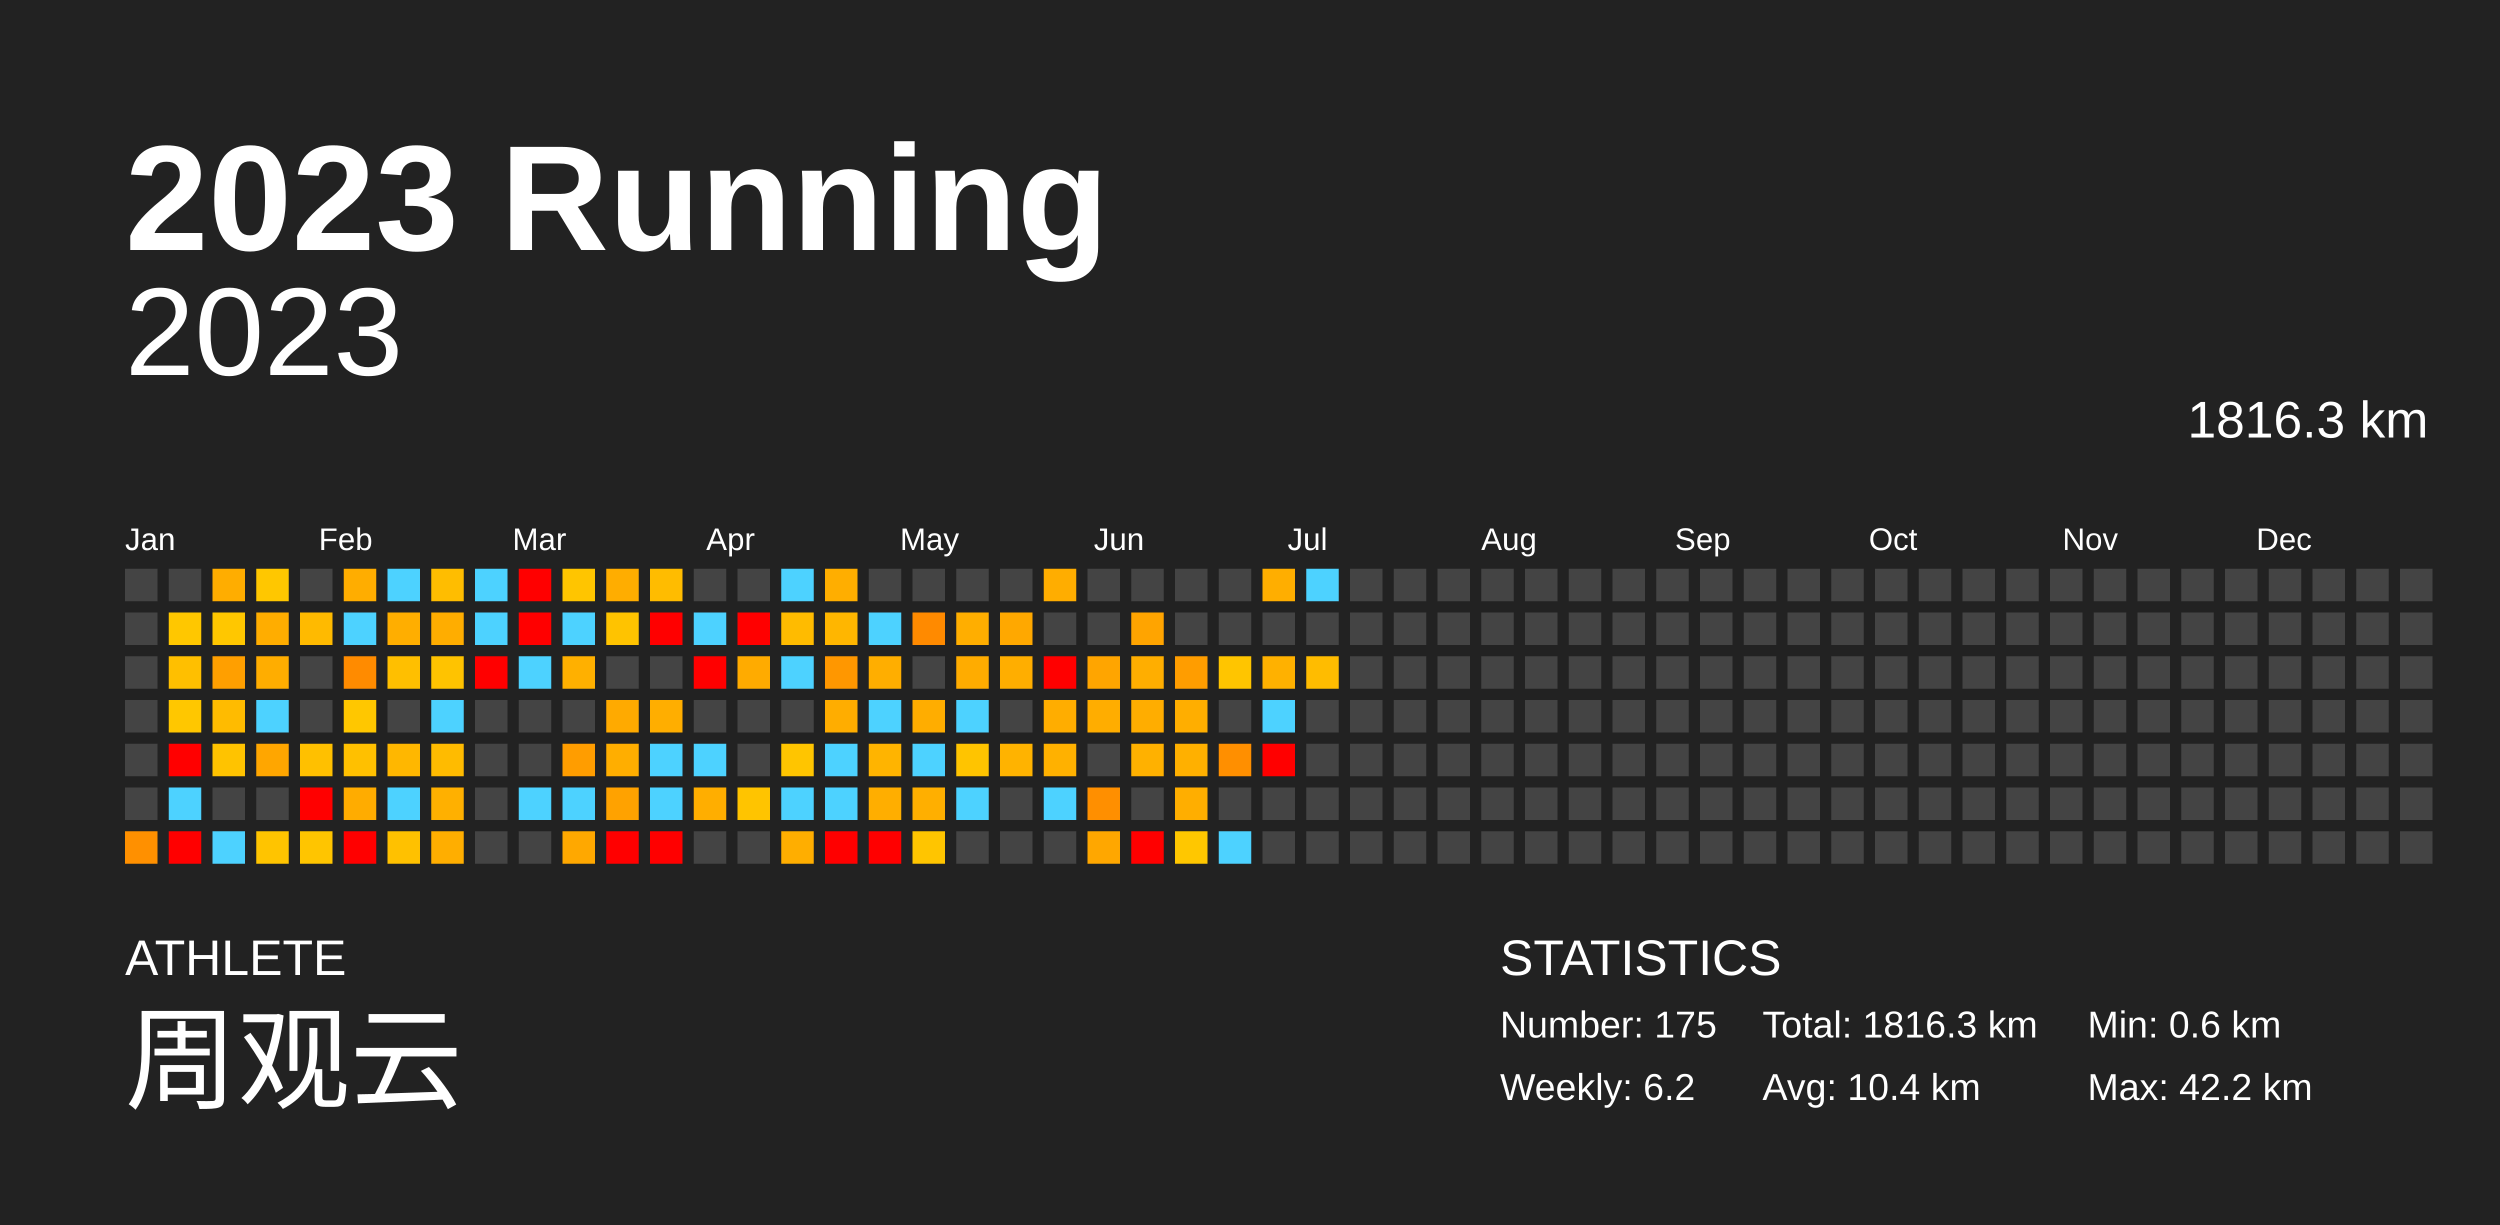
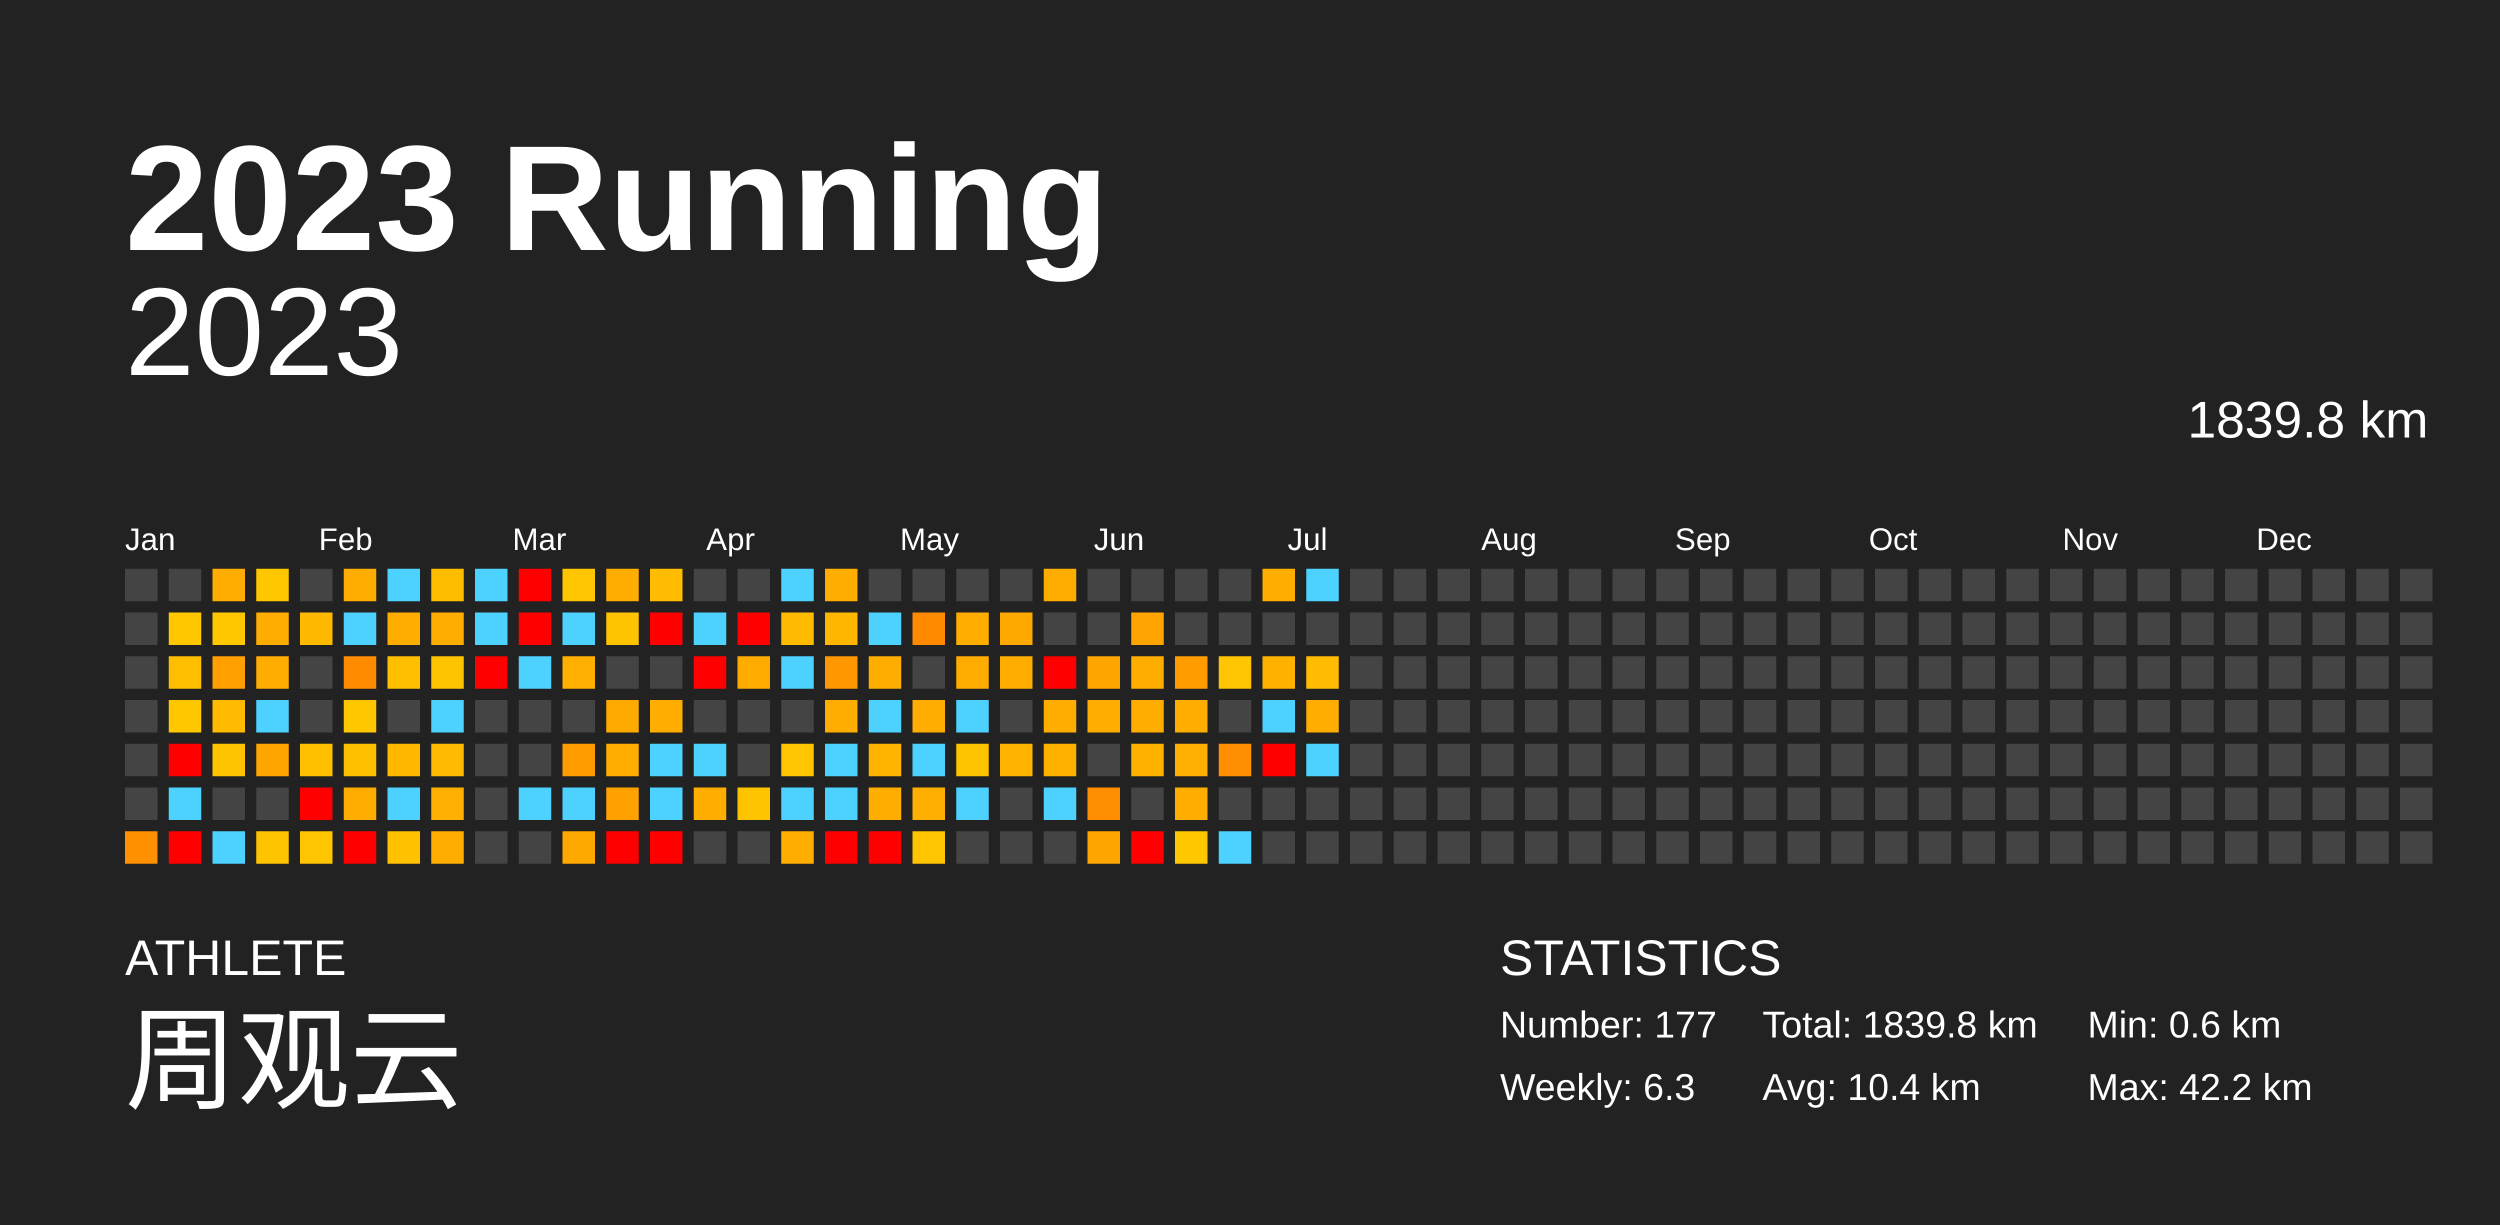
<svg xmlns="http://www.w3.org/2000/svg" baseProfile="full" height="98mm" version="1.1" viewBox="0,0,200,98" width="200mm">
  <defs />
  <rect fill="#222222" height="98" width="200" x="0" y="0" />
  <text fill="#FFFFFF" style="font-size:12px; font-family:Arial; font-weight:bold;" x="10" y="20">2023 Running</text>
  <text fill="#FFFFFF" style="font-size:4px; font-family:Arial" x="10" y="78">ATHLETE</text>
  <text fill="#FFFFFF" style="font-size:9px; font-family:Arial" x="10" y="88">周观云</text>
  <text fill="#FFFFFF" style="font-size:4px; font-family:Arial" x="120" y="78">STATISTICS</text>
-   <text fill="#FFFFFF" style="font-size:3px; font-family:Arial" x="120" y="83">Number: 175</text>
-   <text fill="#FFFFFF" style="font-size:3px; font-family:Arial" x="120" y="88">Weekly: 6.2</text>
-   <text fill="#FFFFFF" style="font-size:3px; font-family:Arial" x="141" y="83">Total: 1816.3 km</text>
+   <text fill="#FFFFFF" style="font-size:3px; font-family:Arial" x="120" y="83">Number: 177</text>
+   <text fill="#FFFFFF" style="font-size:3px; font-family:Arial" x="120" y="88">Weekly: 6.3</text>
+   <text fill="#FFFFFF" style="font-size:3px; font-family:Arial" x="141" y="83">Total: 1839.8 km</text>
  <text fill="#FFFFFF" style="font-size:3px; font-family:Arial" x="141" y="88">Avg: 10.4 km</text>
  <text fill="#FFFFFF" style="font-size:3px; font-family:Arial" x="167" y="83">Min: 0.6 km</text>
  <text fill="#FFFFFF" style="font-size:3px; font-family:Arial" x="167" y="88">Max: 42.2 km</text>
  <text alignment-baseline="hanging" fill="#FFFFFF" style="font-size:10.0px; font-family:Arial;" x="10" y="30">2023</text>
-   <text alignment-baseline="hanging" fill="#FFFFFF" style="font-size:4.125px; font-family:Arial;" x="175" y="35">1816.3 km</text>
+   <text alignment-baseline="hanging" fill="#FFFFFF" style="font-size:4.125px; font-family:Arial;" x="175" y="35">1839.8 km</text>
  <text fill="#FFFFFF" style="font-size:2.5px; font-family:Arial" x="10.0" y="44">Jan</text>
  <text fill="#FFFFFF" style="font-size:2.5px; font-family:Arial" x="25.5" y="44">Feb</text>
  <text fill="#FFFFFF" style="font-size:2.5px; font-family:Arial" x="41.0" y="44">Mar</text>
  <text fill="#FFFFFF" style="font-size:2.5px; font-family:Arial" x="56.5" y="44">Apr</text>
  <text fill="#FFFFFF" style="font-size:2.5px; font-family:Arial" x="72.0" y="44">May</text>
  <text fill="#FFFFFF" style="font-size:2.5px; font-family:Arial" x="87.5" y="44">Jun</text>
  <text fill="#FFFFFF" style="font-size:2.5px; font-family:Arial" x="103.0" y="44">Jul</text>
  <text fill="#FFFFFF" style="font-size:2.5px; font-family:Arial" x="118.5" y="44">Aug</text>
  <text fill="#FFFFFF" style="font-size:2.5px; font-family:Arial" x="134.0" y="44">Sep</text>
  <text fill="#FFFFFF" style="font-size:2.5px; font-family:Arial" x="149.5" y="44">Oct</text>
  <text fill="#FFFFFF" style="font-size:2.5px; font-family:Arial" x="165.0" y="44">Nov</text>
  <text fill="#FFFFFF" style="font-size:2.5px; font-family:Arial" x="180.5" y="44">Dec</text>
  <rect fill="#444444" height="2.6" width="2.6" x="10.0" y="45.5" />
  <rect fill="#444444" height="2.6" width="2.6" x="10.0" y="49.0" />
  <rect fill="#444444" height="2.6" width="2.6" x="10.0" y="52.5" />
  <rect fill="#444444" height="2.6" width="2.6" x="10.0" y="56.0" />
  <rect fill="#444444" height="2.6" width="2.6" x="10.0" y="59.5" />
  <rect fill="#444444" height="2.6" width="2.6" x="10.0" y="63.0" />
  <rect fill="#ff9000" height="2.6" width="2.6" x="10.0" y="66.5" />
  <rect fill="#444444" height="2.6" width="2.6" x="13.5" y="45.5" />
  <rect fill="#ffc700" height="2.6" width="2.6" x="13.5" y="49.0" />
  <rect fill="#ffbf00" height="2.6" width="2.6" x="13.5" y="52.5" />
  <rect fill="#ffc700" height="2.6" width="2.6" x="13.5" y="56.0" />
  <rect fill="red" height="2.6" width="2.6" x="13.5" y="59.5" />
  <rect fill="#4dd2ff" height="2.6" width="2.6" x="13.5" y="63.0" />
  <rect fill="red" height="2.6" width="2.6" x="13.5" y="66.5" />
  <rect fill="#ffad00" height="2.6" width="2.6" x="17.0" y="45.5" />
  <rect fill="#ffc700" height="2.6" width="2.6" x="17.0" y="49.0" />
  <rect fill="#ff9f00" height="2.6" width="2.6" x="17.0" y="52.5" />
  <rect fill="#ffbb00" height="2.6" width="2.6" x="17.0" y="56.0" />
  <rect fill="#ffc300" height="2.6" width="2.6" x="17.0" y="59.5" />
  <rect fill="#444444" height="2.6" width="2.6" x="17.0" y="63.0" />
  <rect fill="#4dd2ff" height="2.6" width="2.6" x="17.0" y="66.5" />
  <rect fill="#ffc700" height="2.6" width="2.6" x="20.5" y="45.5" />
  <rect fill="#ffad00" height="2.6" width="2.6" x="20.5" y="49.0" />
  <rect fill="#ffad00" height="2.6" width="2.6" x="20.5" y="52.5" />
  <rect fill="#4dd2ff" height="2.6" width="2.6" x="20.5" y="56.0" />
  <rect fill="#ffa600" height="2.6" width="2.6" x="20.5" y="59.5" />
  <rect fill="#444444" height="2.6" width="2.6" x="20.5" y="63.0" />
  <rect fill="#ffc400" height="2.6" width="2.6" x="20.5" y="66.5" />
  <rect fill="#444444" height="2.6" width="2.6" x="24.0" y="45.5" />
  <rect fill="#ffba00" height="2.6" width="2.6" x="24.0" y="49.0" />
  <rect fill="#444444" height="2.6" width="2.6" x="24.0" y="52.5" />
  <rect fill="#444444" height="2.6" width="2.6" x="24.0" y="56.0" />
  <rect fill="#ffc000" height="2.6" width="2.6" x="24.0" y="59.5" />
  <rect fill="red" height="2.6" width="2.6" x="24.0" y="63.0" />
  <rect fill="#ffc500" height="2.6" width="2.6" x="24.0" y="66.5" />
  <rect fill="#ffad00" height="2.6" width="2.6" x="27.5" y="45.5" />
  <rect fill="#4dd2ff" height="2.6" width="2.6" x="27.5" y="49.0" />
  <rect fill="#ff8b00" height="2.6" width="2.6" x="27.5" y="52.5" />
  <rect fill="#ffc700" height="2.6" width="2.6" x="27.5" y="56.0" />
  <rect fill="#ffc000" height="2.6" width="2.6" x="27.5" y="59.5" />
  <rect fill="#ffac00" height="2.6" width="2.6" x="27.5" y="63.0" />
  <rect fill="red" height="2.6" width="2.6" x="27.5" y="66.5" />
  <rect fill="#4dd2ff" height="2.6" width="2.6" x="31.0" y="45.5" />
  <rect fill="#ffae00" height="2.6" width="2.6" x="31.0" y="49.0" />
  <rect fill="#ffbf00" height="2.6" width="2.6" x="31.0" y="52.5" />
  <rect fill="#444444" height="2.6" width="2.6" x="31.0" y="56.0" />
  <rect fill="#ffb700" height="2.6" width="2.6" x="31.0" y="59.5" />
  <rect fill="#4dd2ff" height="2.6" width="2.6" x="31.0" y="63.0" />
  <rect fill="#ffc100" height="2.6" width="2.6" x="31.0" y="66.5" />
  <rect fill="#ffbd00" height="2.6" width="2.6" x="34.5" y="45.5" />
  <rect fill="#ffad00" height="2.6" width="2.6" x="34.5" y="49.0" />
  <rect fill="#ffc300" height="2.6" width="2.6" x="34.5" y="52.5" />
  <rect fill="#4dd2ff" height="2.6" width="2.6" x="34.5" y="56.0" />
  <rect fill="#ffbb00" height="2.6" width="2.6" x="34.5" y="59.5" />
  <rect fill="#ffb000" height="2.6" width="2.6" x="34.5" y="63.0" />
  <rect fill="#ffae00" height="2.6" width="2.6" x="34.5" y="66.5" />
  <rect fill="#4dd2ff" height="2.6" width="2.6" x="38.0" y="45.5" />
  <rect fill="#4dd2ff" height="2.6" width="2.6" x="38.0" y="49.0" />
  <rect fill="red" height="2.6" width="2.6" x="38.0" y="52.5" />
  <rect fill="#444444" height="2.6" width="2.6" x="38.0" y="56.0" />
  <rect fill="#444444" height="2.6" width="2.6" x="38.0" y="59.5" />
  <rect fill="#444444" height="2.6" width="2.6" x="38.0" y="63.0" />
  <rect fill="#444444" height="2.6" width="2.6" x="38.0" y="66.5" />
  <rect fill="red" height="2.6" width="2.6" x="41.5" y="45.5" />
  <rect fill="red" height="2.6" width="2.6" x="41.5" y="49.0" />
  <rect fill="#4dd2ff" height="2.6" width="2.6" x="41.5" y="52.5" />
  <rect fill="#444444" height="2.6" width="2.6" x="41.5" y="56.0" />
  <rect fill="#444444" height="2.6" width="2.6" x="41.5" y="59.5" />
  <rect fill="#4dd2ff" height="2.6" width="2.6" x="41.5" y="63.0" />
  <rect fill="#444444" height="2.6" width="2.6" x="41.5" y="66.5" />
  <rect fill="#ffc500" height="2.6" width="2.6" x="45.0" y="45.5" />
  <rect fill="#4dd2ff" height="2.6" width="2.6" x="45.0" y="49.0" />
  <rect fill="#ffb000" height="2.6" width="2.6" x="45.0" y="52.5" />
  <rect fill="#444444" height="2.6" width="2.6" x="45.0" y="56.0" />
  <rect fill="#ff9d00" height="2.6" width="2.6" x="45.0" y="59.5" />
  <rect fill="#4dd2ff" height="2.6" width="2.6" x="45.0" y="63.0" />
  <rect fill="#ffa800" height="2.6" width="2.6" x="45.0" y="66.5" />
  <rect fill="#ffad00" height="2.6" width="2.6" x="48.5" y="45.5" />
  <rect fill="#ffc300" height="2.6" width="2.6" x="48.5" y="49.0" />
  <rect fill="#444444" height="2.6" width="2.6" x="48.5" y="52.5" />
  <rect fill="#ffaa00" height="2.6" width="2.6" x="48.5" y="56.0" />
  <rect fill="#ffae00" height="2.6" width="2.6" x="48.5" y="59.5" />
  <rect fill="#ffa200" height="2.6" width="2.6" x="48.5" y="63.0" />
  <rect fill="red" height="2.6" width="2.6" x="48.5" y="66.5" />
  <rect fill="#ffbc00" height="2.6" width="2.6" x="52.0" y="45.5" />
  <rect fill="red" height="2.6" width="2.6" x="52.0" y="49.0" />
  <rect fill="#444444" height="2.6" width="2.6" x="52.0" y="52.5" />
  <rect fill="#ffae00" height="2.6" width="2.6" x="52.0" y="56.0" />
  <rect fill="#4dd2ff" height="2.6" width="2.6" x="52.0" y="59.5" />
  <rect fill="#4dd2ff" height="2.6" width="2.6" x="52.0" y="63.0" />
  <rect fill="red" height="2.6" width="2.6" x="52.0" y="66.5" />
  <rect fill="#444444" height="2.6" width="2.6" x="55.5" y="45.5" />
  <rect fill="#4dd2ff" height="2.6" width="2.6" x="55.5" y="49.0" />
  <rect fill="red" height="2.6" width="2.6" x="55.5" y="52.5" />
  <rect fill="#444444" height="2.6" width="2.6" x="55.5" y="56.0" />
  <rect fill="#4dd2ff" height="2.6" width="2.6" x="55.5" y="59.5" />
  <rect fill="#ffae00" height="2.6" width="2.6" x="55.5" y="63.0" />
  <rect fill="#444444" height="2.6" width="2.6" x="55.5" y="66.5" />
  <rect fill="#444444" height="2.6" width="2.6" x="59.0" y="45.5" />
  <rect fill="red" height="2.6" width="2.6" x="59.0" y="49.0" />
  <rect fill="#ffab00" height="2.6" width="2.6" x="59.0" y="52.5" />
  <rect fill="#444444" height="2.6" width="2.6" x="59.0" y="56.0" />
  <rect fill="#444444" height="2.6" width="2.6" x="59.0" y="59.5" />
  <rect fill="#ffc400" height="2.6" width="2.6" x="59.0" y="63.0" />
  <rect fill="#444444" height="2.6" width="2.6" x="59.0" y="66.5" />
  <rect fill="#4dd2ff" height="2.6" width="2.6" x="62.5" y="45.5" />
  <rect fill="#ffbb00" height="2.6" width="2.6" x="62.5" y="49.0" />
  <rect fill="#4dd2ff" height="2.6" width="2.6" x="62.5" y="52.5" />
  <rect fill="#444444" height="2.6" width="2.6" x="62.5" y="56.0" />
  <rect fill="#ffc500" height="2.6" width="2.6" x="62.5" y="59.5" />
  <rect fill="#4dd2ff" height="2.6" width="2.6" x="62.5" y="63.0" />
  <rect fill="#ffae00" height="2.6" width="2.6" x="62.5" y="66.5" />
  <rect fill="#ffae00" height="2.6" width="2.6" x="66.0" y="45.5" />
  <rect fill="#ffb600" height="2.6" width="2.6" x="66.0" y="49.0" />
  <rect fill="#ff9700" height="2.6" width="2.6" x="66.0" y="52.5" />
  <rect fill="#ffad00" height="2.6" width="2.6" x="66.0" y="56.0" />
  <rect fill="#4dd2ff" height="2.6" width="2.6" x="66.0" y="59.5" />
  <rect fill="#4dd2ff" height="2.6" width="2.6" x="66.0" y="63.0" />
  <rect fill="red" height="2.6" width="2.6" x="66.0" y="66.5" />
  <rect fill="#444444" height="2.6" width="2.6" x="69.5" y="45.5" />
  <rect fill="#4dd2ff" height="2.6" width="2.6" x="69.5" y="49.0" />
  <rect fill="#ffae00" height="2.6" width="2.6" x="69.5" y="52.5" />
  <rect fill="#4dd2ff" height="2.6" width="2.6" x="69.5" y="56.0" />
  <rect fill="#ffb400" height="2.6" width="2.6" x="69.5" y="59.5" />
  <rect fill="#ffae00" height="2.6" width="2.6" x="69.5" y="63.0" />
  <rect fill="red" height="2.6" width="2.6" x="69.5" y="66.5" />
  <rect fill="#444444" height="2.6" width="2.6" x="73.0" y="45.5" />
  <rect fill="#ff8a00" height="2.6" width="2.6" x="73.0" y="49.0" />
  <rect fill="#444444" height="2.6" width="2.6" x="73.0" y="52.5" />
  <rect fill="#ffad00" height="2.6" width="2.6" x="73.0" y="56.0" />
  <rect fill="#4dd2ff" height="2.6" width="2.6" x="73.0" y="59.5" />
  <rect fill="#ffaf00" height="2.6" width="2.6" x="73.0" y="63.0" />
  <rect fill="#ffc500" height="2.6" width="2.6" x="73.0" y="66.5" />
  <rect fill="#444444" height="2.6" width="2.6" x="76.5" y="45.5" />
  <rect fill="#ffae00" height="2.6" width="2.6" x="76.5" y="49.0" />
  <rect fill="#ffac00" height="2.6" width="2.6" x="76.5" y="52.5" />
  <rect fill="#4dd2ff" height="2.6" width="2.6" x="76.5" y="56.0" />
  <rect fill="#ffc400" height="2.6" width="2.6" x="76.5" y="59.5" />
  <rect fill="#4dd2ff" height="2.6" width="2.6" x="76.5" y="63.0" />
  <rect fill="#444444" height="2.6" width="2.6" x="76.5" y="66.5" />
  <rect fill="#444444" height="2.6" width="2.6" x="80.0" y="45.5" />
  <rect fill="#ffa800" height="2.6" width="2.6" x="80.0" y="49.0" />
  <rect fill="#ffae00" height="2.6" width="2.6" x="80.0" y="52.5" />
  <rect fill="#444444" height="2.6" width="2.6" x="80.0" y="56.0" />
  <rect fill="#ffb300" height="2.6" width="2.6" x="80.0" y="59.5" />
  <rect fill="#444444" height="2.6" width="2.6" x="80.0" y="63.0" />
  <rect fill="#444444" height="2.6" width="2.6" x="80.0" y="66.5" />
  <rect fill="#ffad00" height="2.6" width="2.6" x="83.5" y="45.5" />
  <rect fill="#444444" height="2.6" width="2.6" x="83.5" y="49.0" />
  <rect fill="red" height="2.6" width="2.6" x="83.5" y="52.5" />
  <rect fill="#ffad00" height="2.6" width="2.6" x="83.5" y="56.0" />
  <rect fill="#ffb100" height="2.6" width="2.6" x="83.5" y="59.5" />
  <rect fill="#4dd2ff" height="2.6" width="2.6" x="83.5" y="63.0" />
  <rect fill="#444444" height="2.6" width="2.6" x="83.5" y="66.5" />
  <rect fill="#444444" height="2.6" width="2.6" x="87.0" y="45.5" />
  <rect fill="#444444" height="2.6" width="2.6" x="87.0" y="49.0" />
  <rect fill="#ffa500" height="2.6" width="2.6" x="87.0" y="52.5" />
  <rect fill="#ffad00" height="2.6" width="2.6" x="87.0" y="56.0" />
  <rect fill="#444444" height="2.6" width="2.6" x="87.0" y="59.5" />
  <rect fill="#ff8f00" height="2.6" width="2.6" x="87.0" y="63.0" />
  <rect fill="#ffa700" height="2.6" width="2.6" x="87.0" y="66.5" />
  <rect fill="#444444" height="2.6" width="2.6" x="90.5" y="45.5" />
  <rect fill="#ffa400" height="2.6" width="2.6" x="90.5" y="49.0" />
  <rect fill="#ffae00" height="2.6" width="2.6" x="90.5" y="52.5" />
  <rect fill="#ffad00" height="2.6" width="2.6" x="90.5" y="56.0" />
  <rect fill="#ffb100" height="2.6" width="2.6" x="90.5" y="59.5" />
  <rect fill="#444444" height="2.6" width="2.6" x="90.5" y="63.0" />
  <rect fill="red" height="2.6" width="2.6" x="90.5" y="66.5" />
  <rect fill="#444444" height="2.6" width="2.6" x="94.0" y="45.5" />
  <rect fill="#444444" height="2.6" width="2.6" x="94.0" y="49.0" />
  <rect fill="#ff9d00" height="2.6" width="2.6" x="94.0" y="52.5" />
  <rect fill="#ffae00" height="2.6" width="2.6" x="94.0" y="56.0" />
  <rect fill="#ffb000" height="2.6" width="2.6" x="94.0" y="59.5" />
  <rect fill="#ffae00" height="2.6" width="2.6" x="94.0" y="63.0" />
  <rect fill="#ffc700" height="2.6" width="2.6" x="94.0" y="66.5" />
  <rect fill="#444444" height="2.6" width="2.6" x="97.5" y="45.5" />
  <rect fill="#444444" height="2.6" width="2.6" x="97.5" y="49.0" />
  <rect fill="#ffc500" height="2.6" width="2.6" x="97.5" y="52.5" />
  <rect fill="#444444" height="2.6" width="2.6" x="97.5" y="56.0" />
  <rect fill="#ff8f00" height="2.6" width="2.6" x="97.5" y="59.5" />
  <rect fill="#444444" height="2.6" width="2.6" x="97.5" y="63.0" />
  <rect fill="#4dd2ff" height="2.6" width="2.6" x="97.5" y="66.5" />
  <rect fill="#ffae00" height="2.6" width="2.6" x="101.0" y="45.5" />
  <rect fill="#444444" height="2.6" width="2.6" x="101.0" y="49.0" />
  <rect fill="#ffb100" height="2.6" width="2.6" x="101.0" y="52.5" />
  <rect fill="#4dd2ff" height="2.6" width="2.6" x="101.0" y="56.0" />
  <rect fill="red" height="2.6" width="2.6" x="101.0" y="59.5" />
  <rect fill="#444444" height="2.6" width="2.6" x="101.0" y="63.0" />
  <rect fill="#444444" height="2.6" width="2.6" x="101.0" y="66.5" />
  <rect fill="#4dd2ff" height="2.6" width="2.6" x="104.5" y="45.5" />
  <rect fill="#444444" height="2.6" width="2.6" x="104.5" y="49.0" />
  <rect fill="#ffbc00" height="2.6" width="2.6" x="104.5" y="52.5" />
-   <rect fill="#444444" height="2.6" width="2.6" x="104.5" y="56.0" />
-   <rect fill="#444444" height="2.6" width="2.6" x="104.5" y="59.5" />
+   <rect fill="#ffad00" height="2.6" width="2.6" x="104.5" y="56.0" />
+   <rect fill="#4dd2ff" height="2.6" width="2.6" x="104.5" y="59.5" />
  <rect fill="#444444" height="2.6" width="2.6" x="104.5" y="63.0" />
  <rect fill="#444444" height="2.6" width="2.6" x="104.5" y="66.5" />
  <rect fill="#444444" height="2.6" width="2.6" x="108.0" y="45.5" />
  <rect fill="#444444" height="2.6" width="2.6" x="108.0" y="49.0" />
  <rect fill="#444444" height="2.6" width="2.6" x="108.0" y="52.5" />
  <rect fill="#444444" height="2.6" width="2.6" x="108.0" y="56.0" />
  <rect fill="#444444" height="2.6" width="2.6" x="108.0" y="59.5" />
  <rect fill="#444444" height="2.6" width="2.6" x="108.0" y="63.0" />
  <rect fill="#444444" height="2.6" width="2.6" x="108.0" y="66.5" />
  <rect fill="#444444" height="2.6" width="2.6" x="111.5" y="45.5" />
  <rect fill="#444444" height="2.6" width="2.6" x="111.5" y="49.0" />
  <rect fill="#444444" height="2.6" width="2.6" x="111.5" y="52.5" />
  <rect fill="#444444" height="2.6" width="2.6" x="111.5" y="56.0" />
  <rect fill="#444444" height="2.6" width="2.6" x="111.5" y="59.5" />
  <rect fill="#444444" height="2.6" width="2.6" x="111.5" y="63.0" />
  <rect fill="#444444" height="2.6" width="2.6" x="111.5" y="66.5" />
  <rect fill="#444444" height="2.6" width="2.6" x="115.0" y="45.5" />
  <rect fill="#444444" height="2.6" width="2.6" x="115.0" y="49.0" />
  <rect fill="#444444" height="2.6" width="2.6" x="115.0" y="52.5" />
  <rect fill="#444444" height="2.6" width="2.6" x="115.0" y="56.0" />
  <rect fill="#444444" height="2.6" width="2.6" x="115.0" y="59.5" />
  <rect fill="#444444" height="2.6" width="2.6" x="115.0" y="63.0" />
  <rect fill="#444444" height="2.6" width="2.6" x="115.0" y="66.5" />
  <rect fill="#444444" height="2.6" width="2.6" x="118.5" y="45.5" />
  <rect fill="#444444" height="2.6" width="2.6" x="118.5" y="49.0" />
  <rect fill="#444444" height="2.6" width="2.6" x="118.5" y="52.5" />
  <rect fill="#444444" height="2.6" width="2.6" x="118.5" y="56.0" />
  <rect fill="#444444" height="2.6" width="2.6" x="118.5" y="59.5" />
  <rect fill="#444444" height="2.6" width="2.6" x="118.5" y="63.0" />
  <rect fill="#444444" height="2.6" width="2.6" x="118.5" y="66.5" />
  <rect fill="#444444" height="2.6" width="2.6" x="122.0" y="45.5" />
  <rect fill="#444444" height="2.6" width="2.6" x="122.0" y="49.0" />
  <rect fill="#444444" height="2.6" width="2.6" x="122.0" y="52.5" />
  <rect fill="#444444" height="2.6" width="2.6" x="122.0" y="56.0" />
  <rect fill="#444444" height="2.6" width="2.6" x="122.0" y="59.5" />
  <rect fill="#444444" height="2.6" width="2.6" x="122.0" y="63.0" />
  <rect fill="#444444" height="2.6" width="2.6" x="122.0" y="66.5" />
  <rect fill="#444444" height="2.6" width="2.6" x="125.5" y="45.5" />
  <rect fill="#444444" height="2.6" width="2.6" x="125.5" y="49.0" />
  <rect fill="#444444" height="2.6" width="2.6" x="125.5" y="52.5" />
  <rect fill="#444444" height="2.6" width="2.6" x="125.5" y="56.0" />
  <rect fill="#444444" height="2.6" width="2.6" x="125.5" y="59.5" />
  <rect fill="#444444" height="2.6" width="2.6" x="125.5" y="63.0" />
  <rect fill="#444444" height="2.6" width="2.6" x="125.5" y="66.5" />
  <rect fill="#444444" height="2.6" width="2.6" x="129.0" y="45.5" />
  <rect fill="#444444" height="2.6" width="2.6" x="129.0" y="49.0" />
  <rect fill="#444444" height="2.6" width="2.6" x="129.0" y="52.5" />
  <rect fill="#444444" height="2.6" width="2.6" x="129.0" y="56.0" />
  <rect fill="#444444" height="2.6" width="2.6" x="129.0" y="59.5" />
  <rect fill="#444444" height="2.6" width="2.6" x="129.0" y="63.0" />
  <rect fill="#444444" height="2.6" width="2.6" x="129.0" y="66.5" />
  <rect fill="#444444" height="2.6" width="2.6" x="132.5" y="45.5" />
  <rect fill="#444444" height="2.6" width="2.6" x="132.5" y="49.0" />
  <rect fill="#444444" height="2.6" width="2.6" x="132.5" y="52.5" />
  <rect fill="#444444" height="2.6" width="2.6" x="132.5" y="56.0" />
  <rect fill="#444444" height="2.6" width="2.6" x="132.5" y="59.5" />
  <rect fill="#444444" height="2.6" width="2.6" x="132.5" y="63.0" />
  <rect fill="#444444" height="2.6" width="2.6" x="132.5" y="66.5" />
  <rect fill="#444444" height="2.6" width="2.6" x="136.0" y="45.5" />
  <rect fill="#444444" height="2.6" width="2.6" x="136.0" y="49.0" />
  <rect fill="#444444" height="2.6" width="2.6" x="136.0" y="52.5" />
  <rect fill="#444444" height="2.6" width="2.6" x="136.0" y="56.0" />
  <rect fill="#444444" height="2.6" width="2.6" x="136.0" y="59.5" />
  <rect fill="#444444" height="2.6" width="2.6" x="136.0" y="63.0" />
  <rect fill="#444444" height="2.6" width="2.6" x="136.0" y="66.5" />
  <rect fill="#444444" height="2.6" width="2.6" x="139.5" y="45.5" />
  <rect fill="#444444" height="2.6" width="2.6" x="139.5" y="49.0" />
  <rect fill="#444444" height="2.6" width="2.6" x="139.5" y="52.5" />
  <rect fill="#444444" height="2.6" width="2.6" x="139.5" y="56.0" />
  <rect fill="#444444" height="2.6" width="2.6" x="139.5" y="59.5" />
  <rect fill="#444444" height="2.6" width="2.6" x="139.5" y="63.0" />
  <rect fill="#444444" height="2.6" width="2.6" x="139.5" y="66.5" />
  <rect fill="#444444" height="2.6" width="2.6" x="143.0" y="45.5" />
  <rect fill="#444444" height="2.6" width="2.6" x="143.0" y="49.0" />
  <rect fill="#444444" height="2.6" width="2.6" x="143.0" y="52.5" />
  <rect fill="#444444" height="2.6" width="2.6" x="143.0" y="56.0" />
  <rect fill="#444444" height="2.6" width="2.6" x="143.0" y="59.5" />
  <rect fill="#444444" height="2.6" width="2.6" x="143.0" y="63.0" />
  <rect fill="#444444" height="2.6" width="2.6" x="143.0" y="66.5" />
  <rect fill="#444444" height="2.6" width="2.6" x="146.5" y="45.5" />
  <rect fill="#444444" height="2.6" width="2.6" x="146.5" y="49.0" />
  <rect fill="#444444" height="2.6" width="2.6" x="146.5" y="52.5" />
  <rect fill="#444444" height="2.6" width="2.6" x="146.5" y="56.0" />
  <rect fill="#444444" height="2.6" width="2.6" x="146.5" y="59.5" />
  <rect fill="#444444" height="2.6" width="2.6" x="146.5" y="63.0" />
  <rect fill="#444444" height="2.6" width="2.6" x="146.5" y="66.5" />
  <rect fill="#444444" height="2.6" width="2.6" x="150.0" y="45.5" />
  <rect fill="#444444" height="2.6" width="2.6" x="150.0" y="49.0" />
  <rect fill="#444444" height="2.6" width="2.6" x="150.0" y="52.5" />
  <rect fill="#444444" height="2.6" width="2.6" x="150.0" y="56.0" />
  <rect fill="#444444" height="2.6" width="2.6" x="150.0" y="59.5" />
  <rect fill="#444444" height="2.6" width="2.6" x="150.0" y="63.0" />
  <rect fill="#444444" height="2.6" width="2.6" x="150.0" y="66.5" />
  <rect fill="#444444" height="2.6" width="2.6" x="153.5" y="45.5" />
  <rect fill="#444444" height="2.6" width="2.6" x="153.5" y="49.0" />
  <rect fill="#444444" height="2.6" width="2.6" x="153.5" y="52.5" />
  <rect fill="#444444" height="2.6" width="2.6" x="153.5" y="56.0" />
  <rect fill="#444444" height="2.6" width="2.6" x="153.5" y="59.5" />
  <rect fill="#444444" height="2.6" width="2.6" x="153.5" y="63.0" />
  <rect fill="#444444" height="2.6" width="2.6" x="153.5" y="66.5" />
  <rect fill="#444444" height="2.6" width="2.6" x="157.0" y="45.5" />
  <rect fill="#444444" height="2.6" width="2.6" x="157.0" y="49.0" />
  <rect fill="#444444" height="2.6" width="2.6" x="157.0" y="52.5" />
  <rect fill="#444444" height="2.6" width="2.6" x="157.0" y="56.0" />
  <rect fill="#444444" height="2.6" width="2.6" x="157.0" y="59.5" />
  <rect fill="#444444" height="2.6" width="2.6" x="157.0" y="63.0" />
  <rect fill="#444444" height="2.6" width="2.6" x="157.0" y="66.5" />
  <rect fill="#444444" height="2.6" width="2.6" x="160.5" y="45.5" />
  <rect fill="#444444" height="2.6" width="2.6" x="160.5" y="49.0" />
  <rect fill="#444444" height="2.6" width="2.6" x="160.5" y="52.5" />
  <rect fill="#444444" height="2.6" width="2.6" x="160.5" y="56.0" />
  <rect fill="#444444" height="2.6" width="2.6" x="160.5" y="59.5" />
  <rect fill="#444444" height="2.6" width="2.6" x="160.5" y="63.0" />
  <rect fill="#444444" height="2.6" width="2.6" x="160.5" y="66.5" />
  <rect fill="#444444" height="2.6" width="2.6" x="164.0" y="45.5" />
  <rect fill="#444444" height="2.6" width="2.6" x="164.0" y="49.0" />
  <rect fill="#444444" height="2.6" width="2.6" x="164.0" y="52.5" />
  <rect fill="#444444" height="2.6" width="2.6" x="164.0" y="56.0" />
  <rect fill="#444444" height="2.6" width="2.6" x="164.0" y="59.5" />
  <rect fill="#444444" height="2.6" width="2.6" x="164.0" y="63.0" />
  <rect fill="#444444" height="2.6" width="2.6" x="164.0" y="66.5" />
  <rect fill="#444444" height="2.6" width="2.6" x="167.5" y="45.5" />
  <rect fill="#444444" height="2.6" width="2.6" x="167.5" y="49.0" />
  <rect fill="#444444" height="2.6" width="2.6" x="167.5" y="52.5" />
  <rect fill="#444444" height="2.6" width="2.6" x="167.5" y="56.0" />
  <rect fill="#444444" height="2.6" width="2.6" x="167.5" y="59.5" />
  <rect fill="#444444" height="2.6" width="2.6" x="167.5" y="63.0" />
  <rect fill="#444444" height="2.6" width="2.6" x="167.5" y="66.5" />
  <rect fill="#444444" height="2.6" width="2.6" x="171.0" y="45.5" />
  <rect fill="#444444" height="2.6" width="2.6" x="171.0" y="49.0" />
  <rect fill="#444444" height="2.6" width="2.6" x="171.0" y="52.5" />
  <rect fill="#444444" height="2.6" width="2.6" x="171.0" y="56.0" />
  <rect fill="#444444" height="2.6" width="2.6" x="171.0" y="59.5" />
  <rect fill="#444444" height="2.6" width="2.6" x="171.0" y="63.0" />
  <rect fill="#444444" height="2.6" width="2.6" x="171.0" y="66.5" />
  <rect fill="#444444" height="2.6" width="2.6" x="174.5" y="45.5" />
  <rect fill="#444444" height="2.6" width="2.6" x="174.5" y="49.0" />
  <rect fill="#444444" height="2.6" width="2.6" x="174.5" y="52.5" />
  <rect fill="#444444" height="2.6" width="2.6" x="174.5" y="56.0" />
  <rect fill="#444444" height="2.6" width="2.6" x="174.5" y="59.5" />
  <rect fill="#444444" height="2.6" width="2.6" x="174.5" y="63.0" />
  <rect fill="#444444" height="2.6" width="2.6" x="174.5" y="66.5" />
  <rect fill="#444444" height="2.6" width="2.6" x="178.0" y="45.5" />
  <rect fill="#444444" height="2.6" width="2.6" x="178.0" y="49.0" />
  <rect fill="#444444" height="2.6" width="2.6" x="178.0" y="52.5" />
  <rect fill="#444444" height="2.6" width="2.6" x="178.0" y="56.0" />
  <rect fill="#444444" height="2.6" width="2.6" x="178.0" y="59.5" />
  <rect fill="#444444" height="2.6" width="2.6" x="178.0" y="63.0" />
  <rect fill="#444444" height="2.6" width="2.6" x="178.0" y="66.5" />
  <rect fill="#444444" height="2.6" width="2.6" x="181.5" y="45.5" />
  <rect fill="#444444" height="2.6" width="2.6" x="181.5" y="49.0" />
  <rect fill="#444444" height="2.6" width="2.6" x="181.5" y="52.5" />
  <rect fill="#444444" height="2.6" width="2.6" x="181.5" y="56.0" />
  <rect fill="#444444" height="2.6" width="2.6" x="181.5" y="59.5" />
  <rect fill="#444444" height="2.6" width="2.6" x="181.5" y="63.0" />
  <rect fill="#444444" height="2.6" width="2.6" x="181.5" y="66.5" />
  <rect fill="#444444" height="2.6" width="2.6" x="185.0" y="45.5" />
  <rect fill="#444444" height="2.6" width="2.6" x="185.0" y="49.0" />
  <rect fill="#444444" height="2.6" width="2.6" x="185.0" y="52.5" />
  <rect fill="#444444" height="2.6" width="2.6" x="185.0" y="56.0" />
  <rect fill="#444444" height="2.6" width="2.6" x="185.0" y="59.5" />
  <rect fill="#444444" height="2.6" width="2.6" x="185.0" y="63.0" />
  <rect fill="#444444" height="2.6" width="2.6" x="185.0" y="66.5" />
  <rect fill="#444444" height="2.6" width="2.6" x="188.5" y="45.5" />
  <rect fill="#444444" height="2.6" width="2.6" x="188.5" y="49.0" />
  <rect fill="#444444" height="2.6" width="2.6" x="188.5" y="52.5" />
  <rect fill="#444444" height="2.6" width="2.6" x="188.5" y="56.0" />
  <rect fill="#444444" height="2.6" width="2.6" x="188.5" y="59.5" />
  <rect fill="#444444" height="2.6" width="2.6" x="188.5" y="63.0" />
  <rect fill="#444444" height="2.6" width="2.6" x="188.5" y="66.5" />
  <rect fill="#444444" height="2.6" width="2.6" x="192.0" y="45.5" />
  <rect fill="#444444" height="2.6" width="2.6" x="192.0" y="49.0" />
  <rect fill="#444444" height="2.6" width="2.6" x="192.0" y="52.5" />
  <rect fill="#444444" height="2.6" width="2.6" x="192.0" y="56.0" />
  <rect fill="#444444" height="2.6" width="2.6" x="192.0" y="59.5" />
  <rect fill="#444444" height="2.6" width="2.6" x="192.0" y="63.0" />
  <rect fill="#444444" height="2.6" width="2.6" x="192.0" y="66.5" />
</svg>
